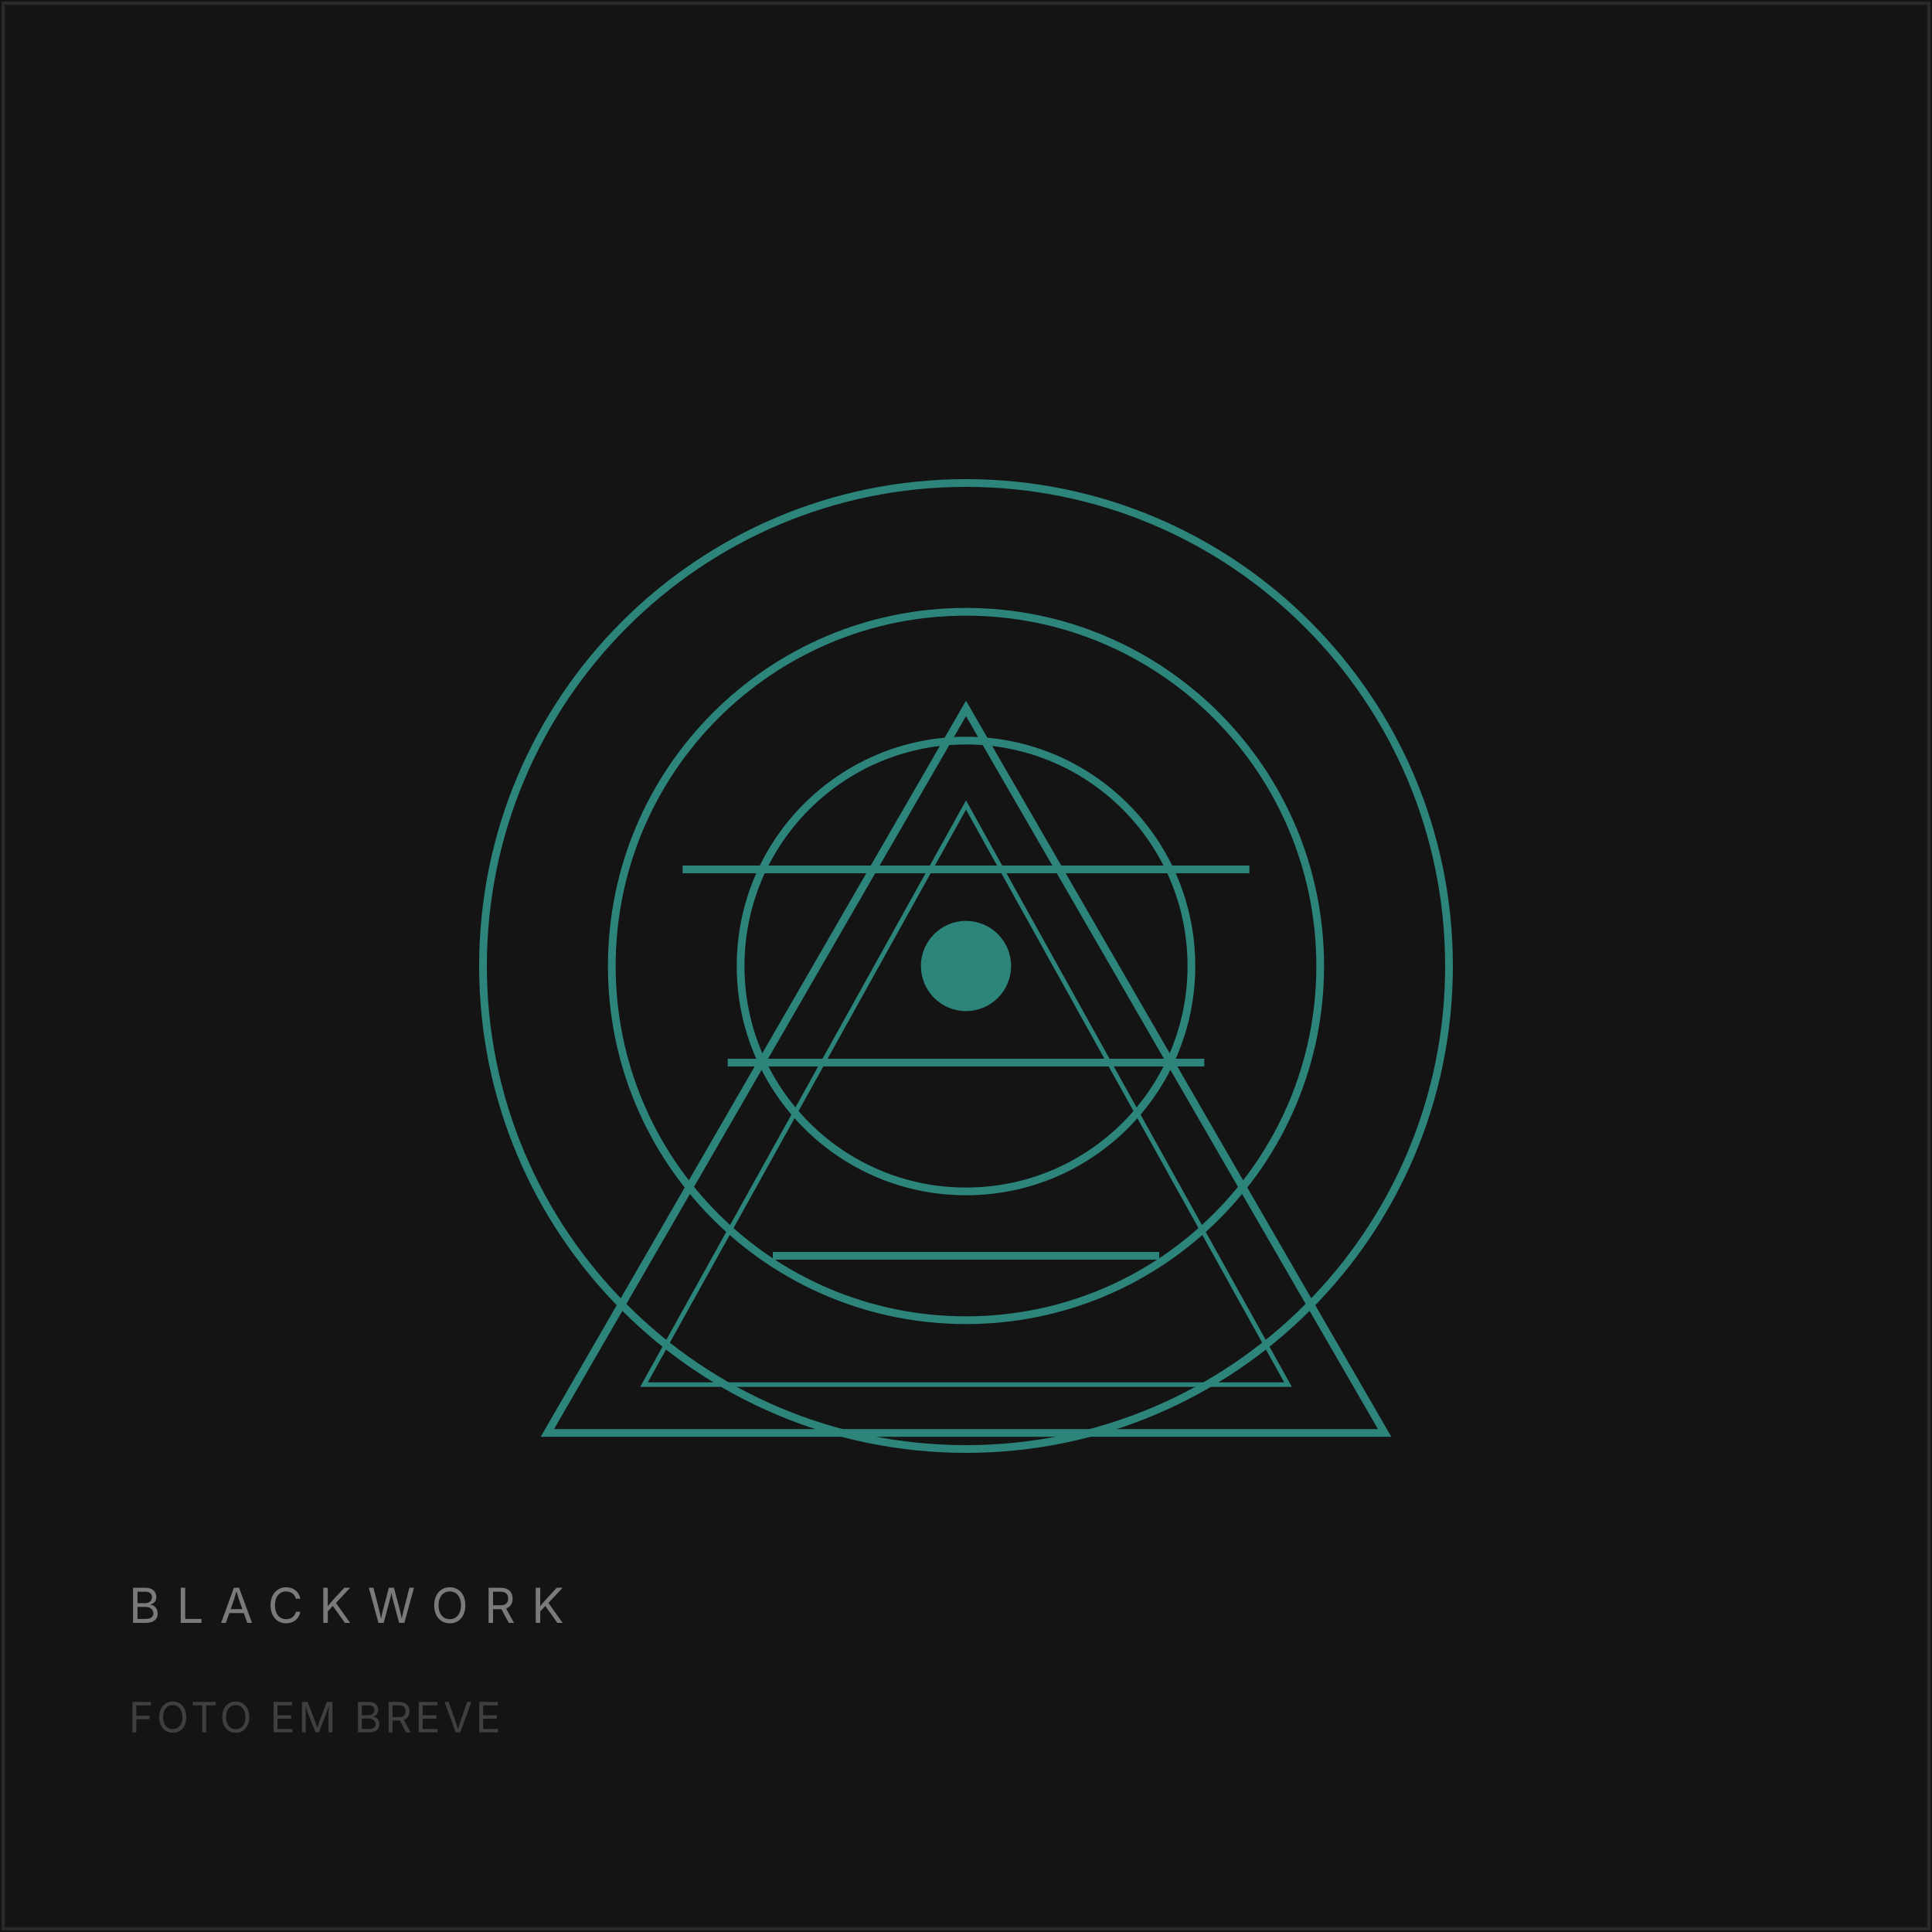
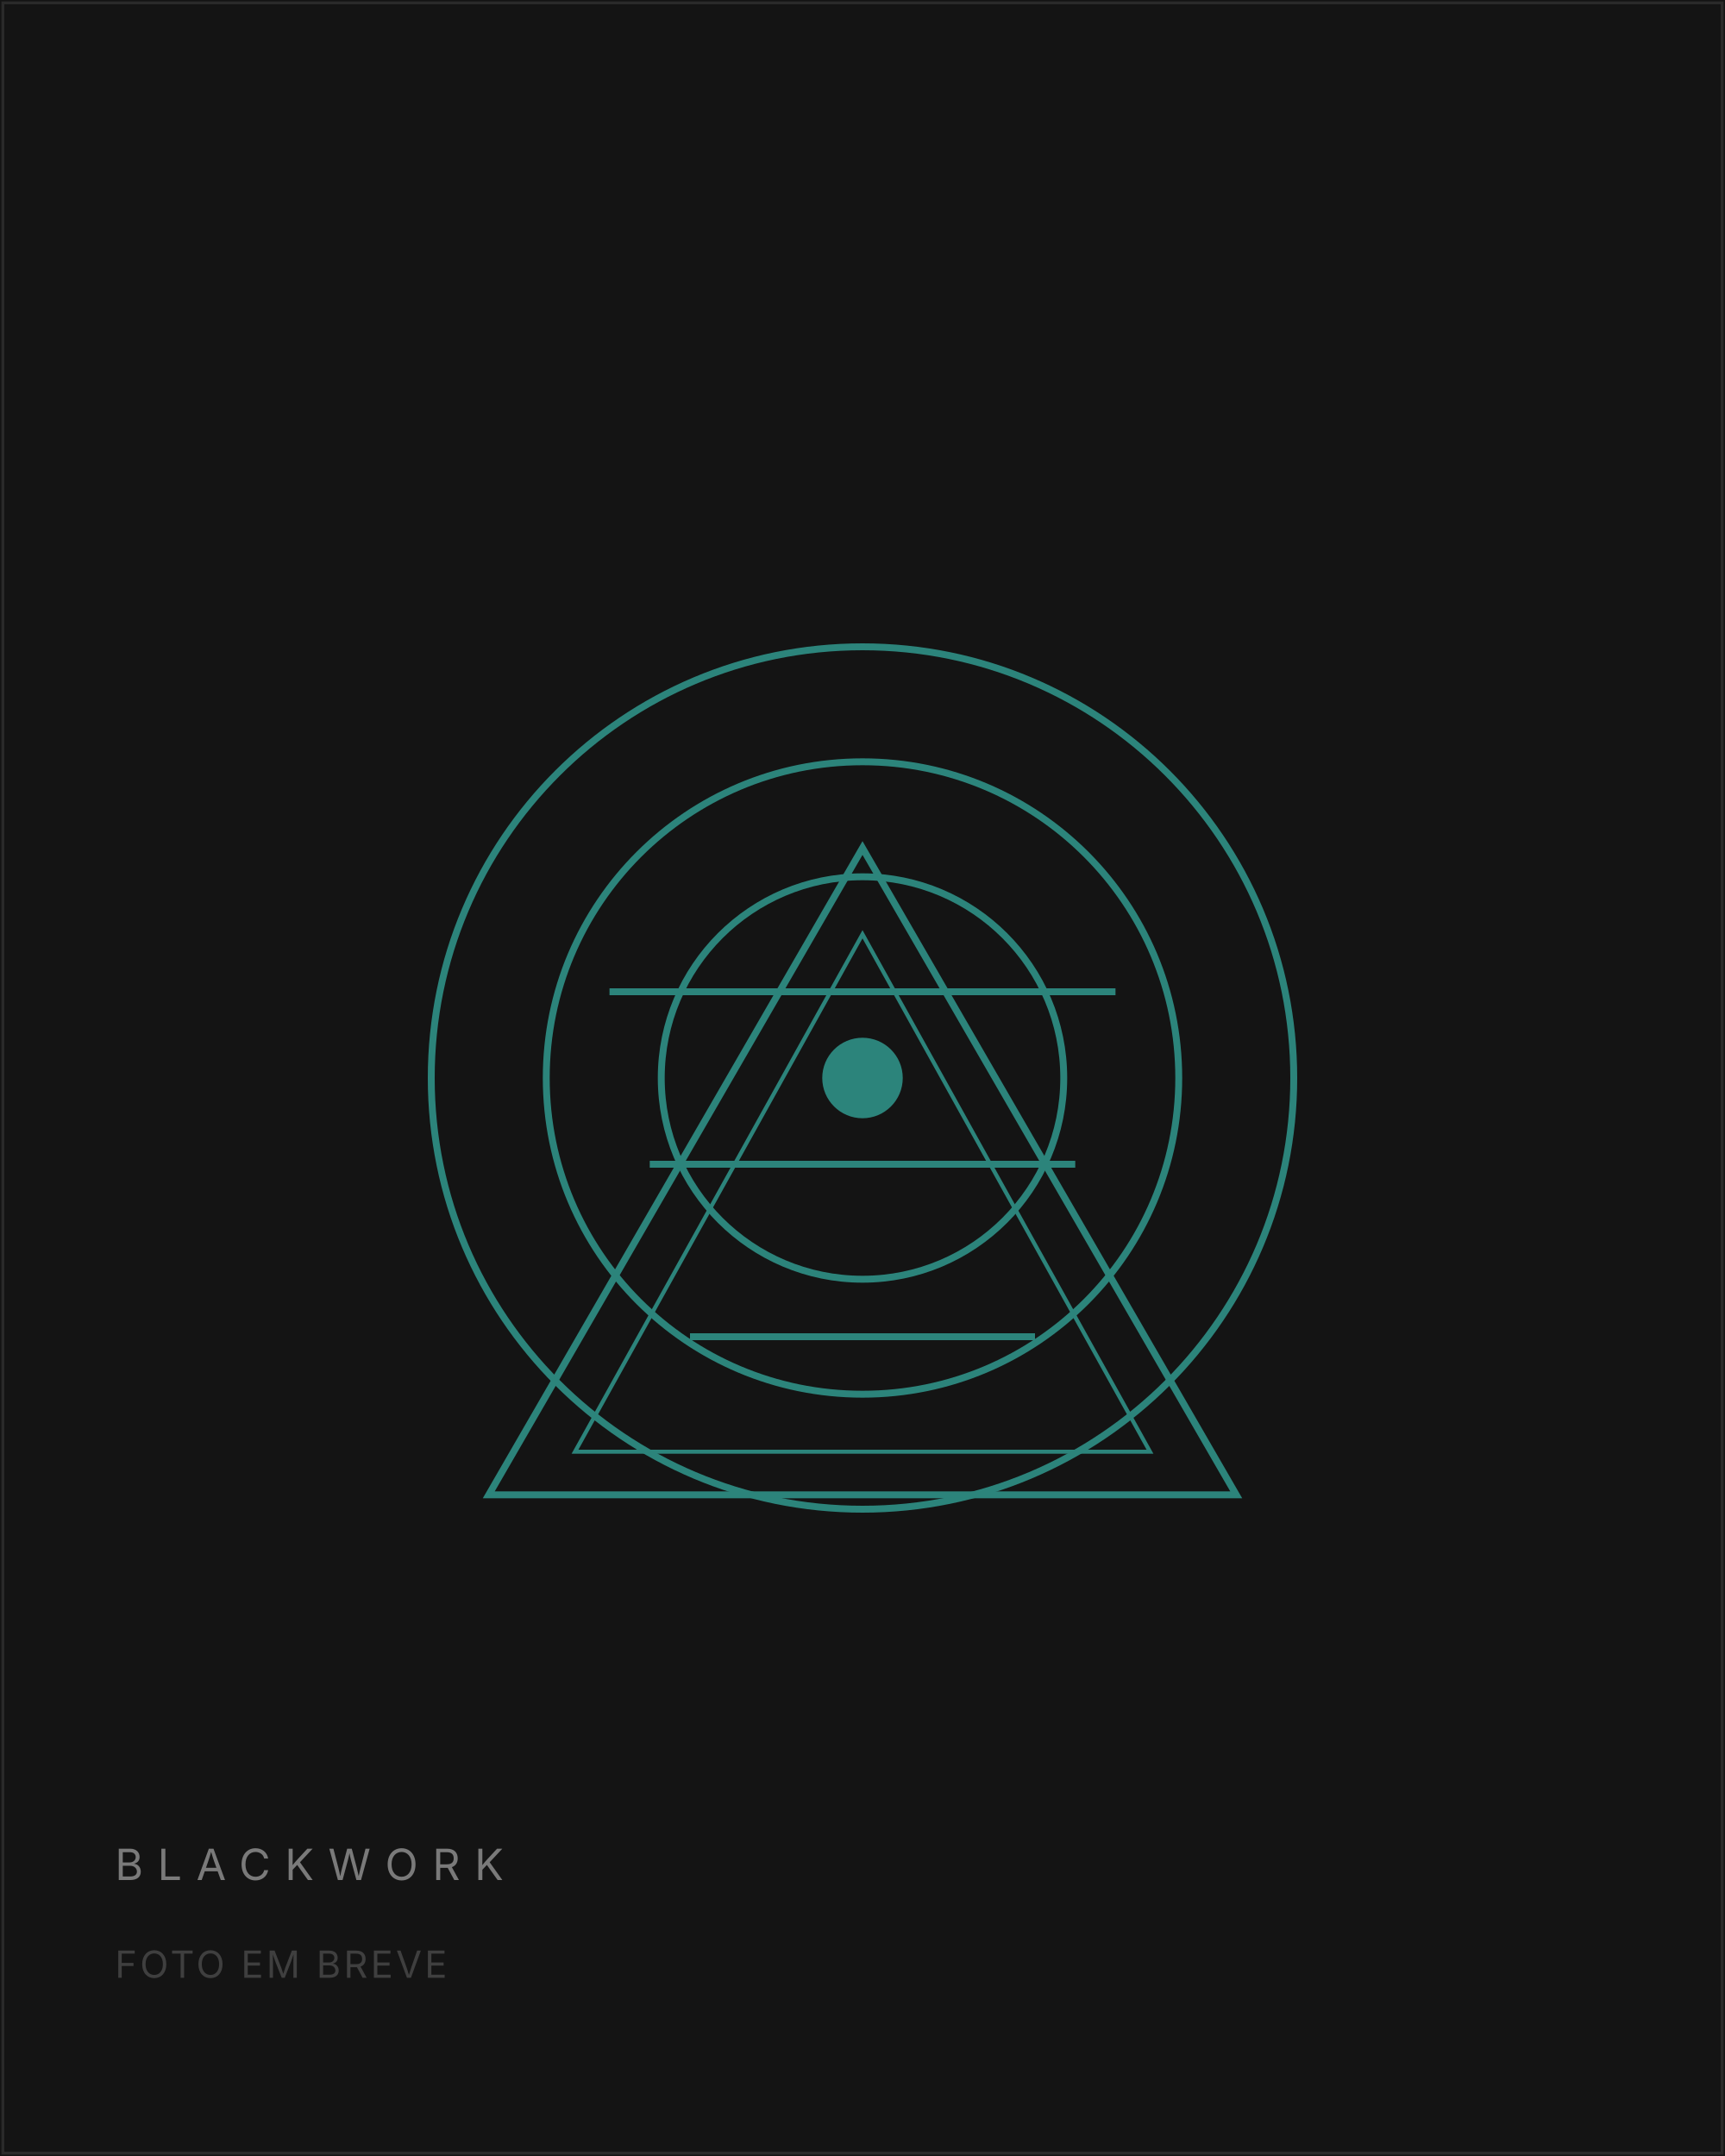
- <svg xmlns="http://www.w3.org/2000/svg" viewBox="0 0 600 600" width="600" height="600" role="img" aria-label="Espaço reservado para foto: BLACKWORK">
-   <rect width="600" height="600" fill="#141414" />
-   <g opacity="0.55">
+ <svg xmlns="http://www.w3.org/2000/svg" viewBox="0 0 600 750" width="600" height="750" role="img" aria-label="Espaço reservado para foto: BLACKWORK">
+   <rect width="600" height="750" fill="#141414" />
+   <g opacity="0.55" transform="translate(0 75)">
    <g fill="none" stroke="#40e0d0" stroke-width="2.4">
      <circle cx="300" cy="300" r="150" />
      <circle cx="300" cy="300" r="110" />
      <circle cx="300" cy="300" r="70" />
      <path d="M300 220 L430 445 L170 445 Z" />
      <path d="M300 250 L400 430 L200 430 Z" stroke-width="1.4" />
      <path d="M212 270 L388 270" />
      <path d="M226 330 L374 330" />
      <path d="M240 390 L360 390" />
    </g>
    <circle cx="300" cy="300" r="14" fill="#40e0d0" />
  </g>
-   <rect x="1" y="1" width="598" height="598" fill="none" stroke="#2a2a2a" />
-   <g transform="translate(0 504)">
-     <text x="40" y="0" font-family="Inter, Segoe UI, Arial, sans-serif" font-size="15" letter-spacing="5" fill="#7a7a7a">BLACKWORK</text>
-     <text x="40" y="34" font-family="Inter, Segoe UI, Arial, sans-serif" font-size="13" letter-spacing="1" fill="#3f3f3f">FOTO EM BREVE</text>
+   <rect x="1" y="1" width="598" height="748" fill="none" stroke="#2a2a2a" />
+   <g transform="translate(0 654)">
+     <text x="40" y="0" font-family="Space Grotesk, Inter, Segoe UI, Arial, sans-serif" font-size="15" letter-spacing="5" fill="#7a7a7a">BLACKWORK</text>
+     <text x="40" y="34" font-family="Space Grotesk, Inter, Segoe UI, Arial, sans-serif" font-size="13" letter-spacing="1" fill="#3f3f3f">FOTO EM BREVE</text>
  </g>
</svg>
